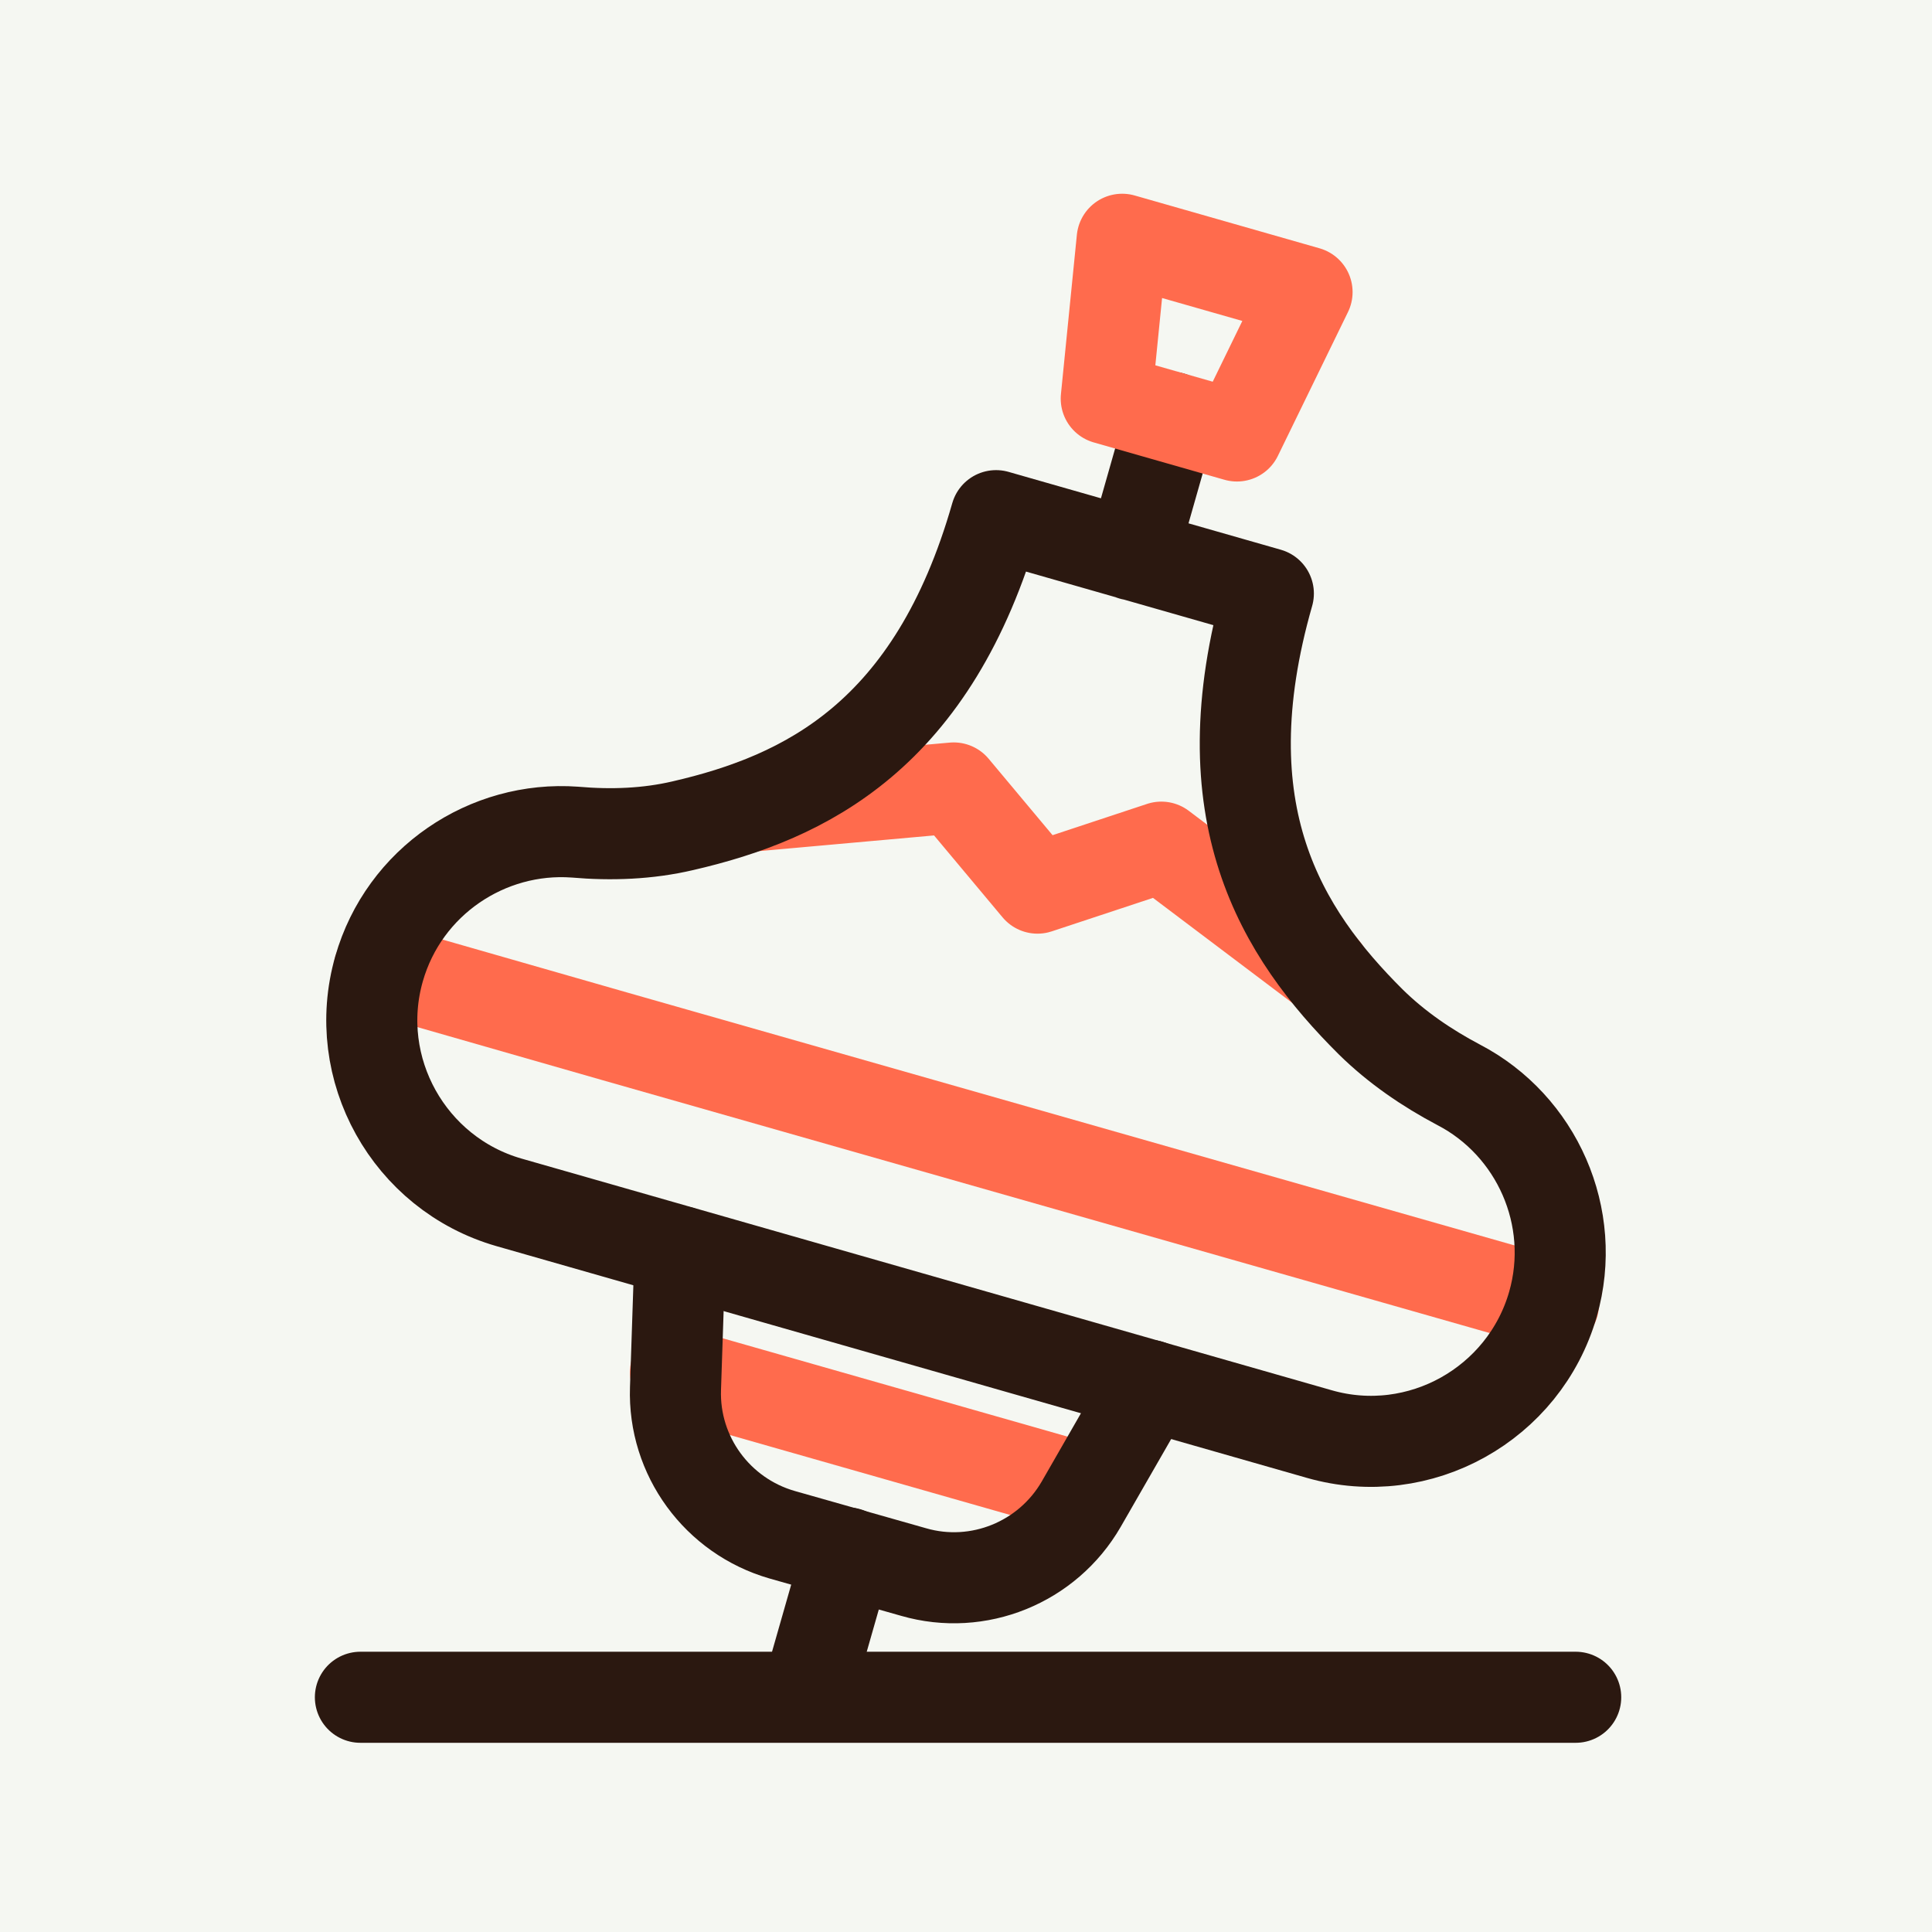
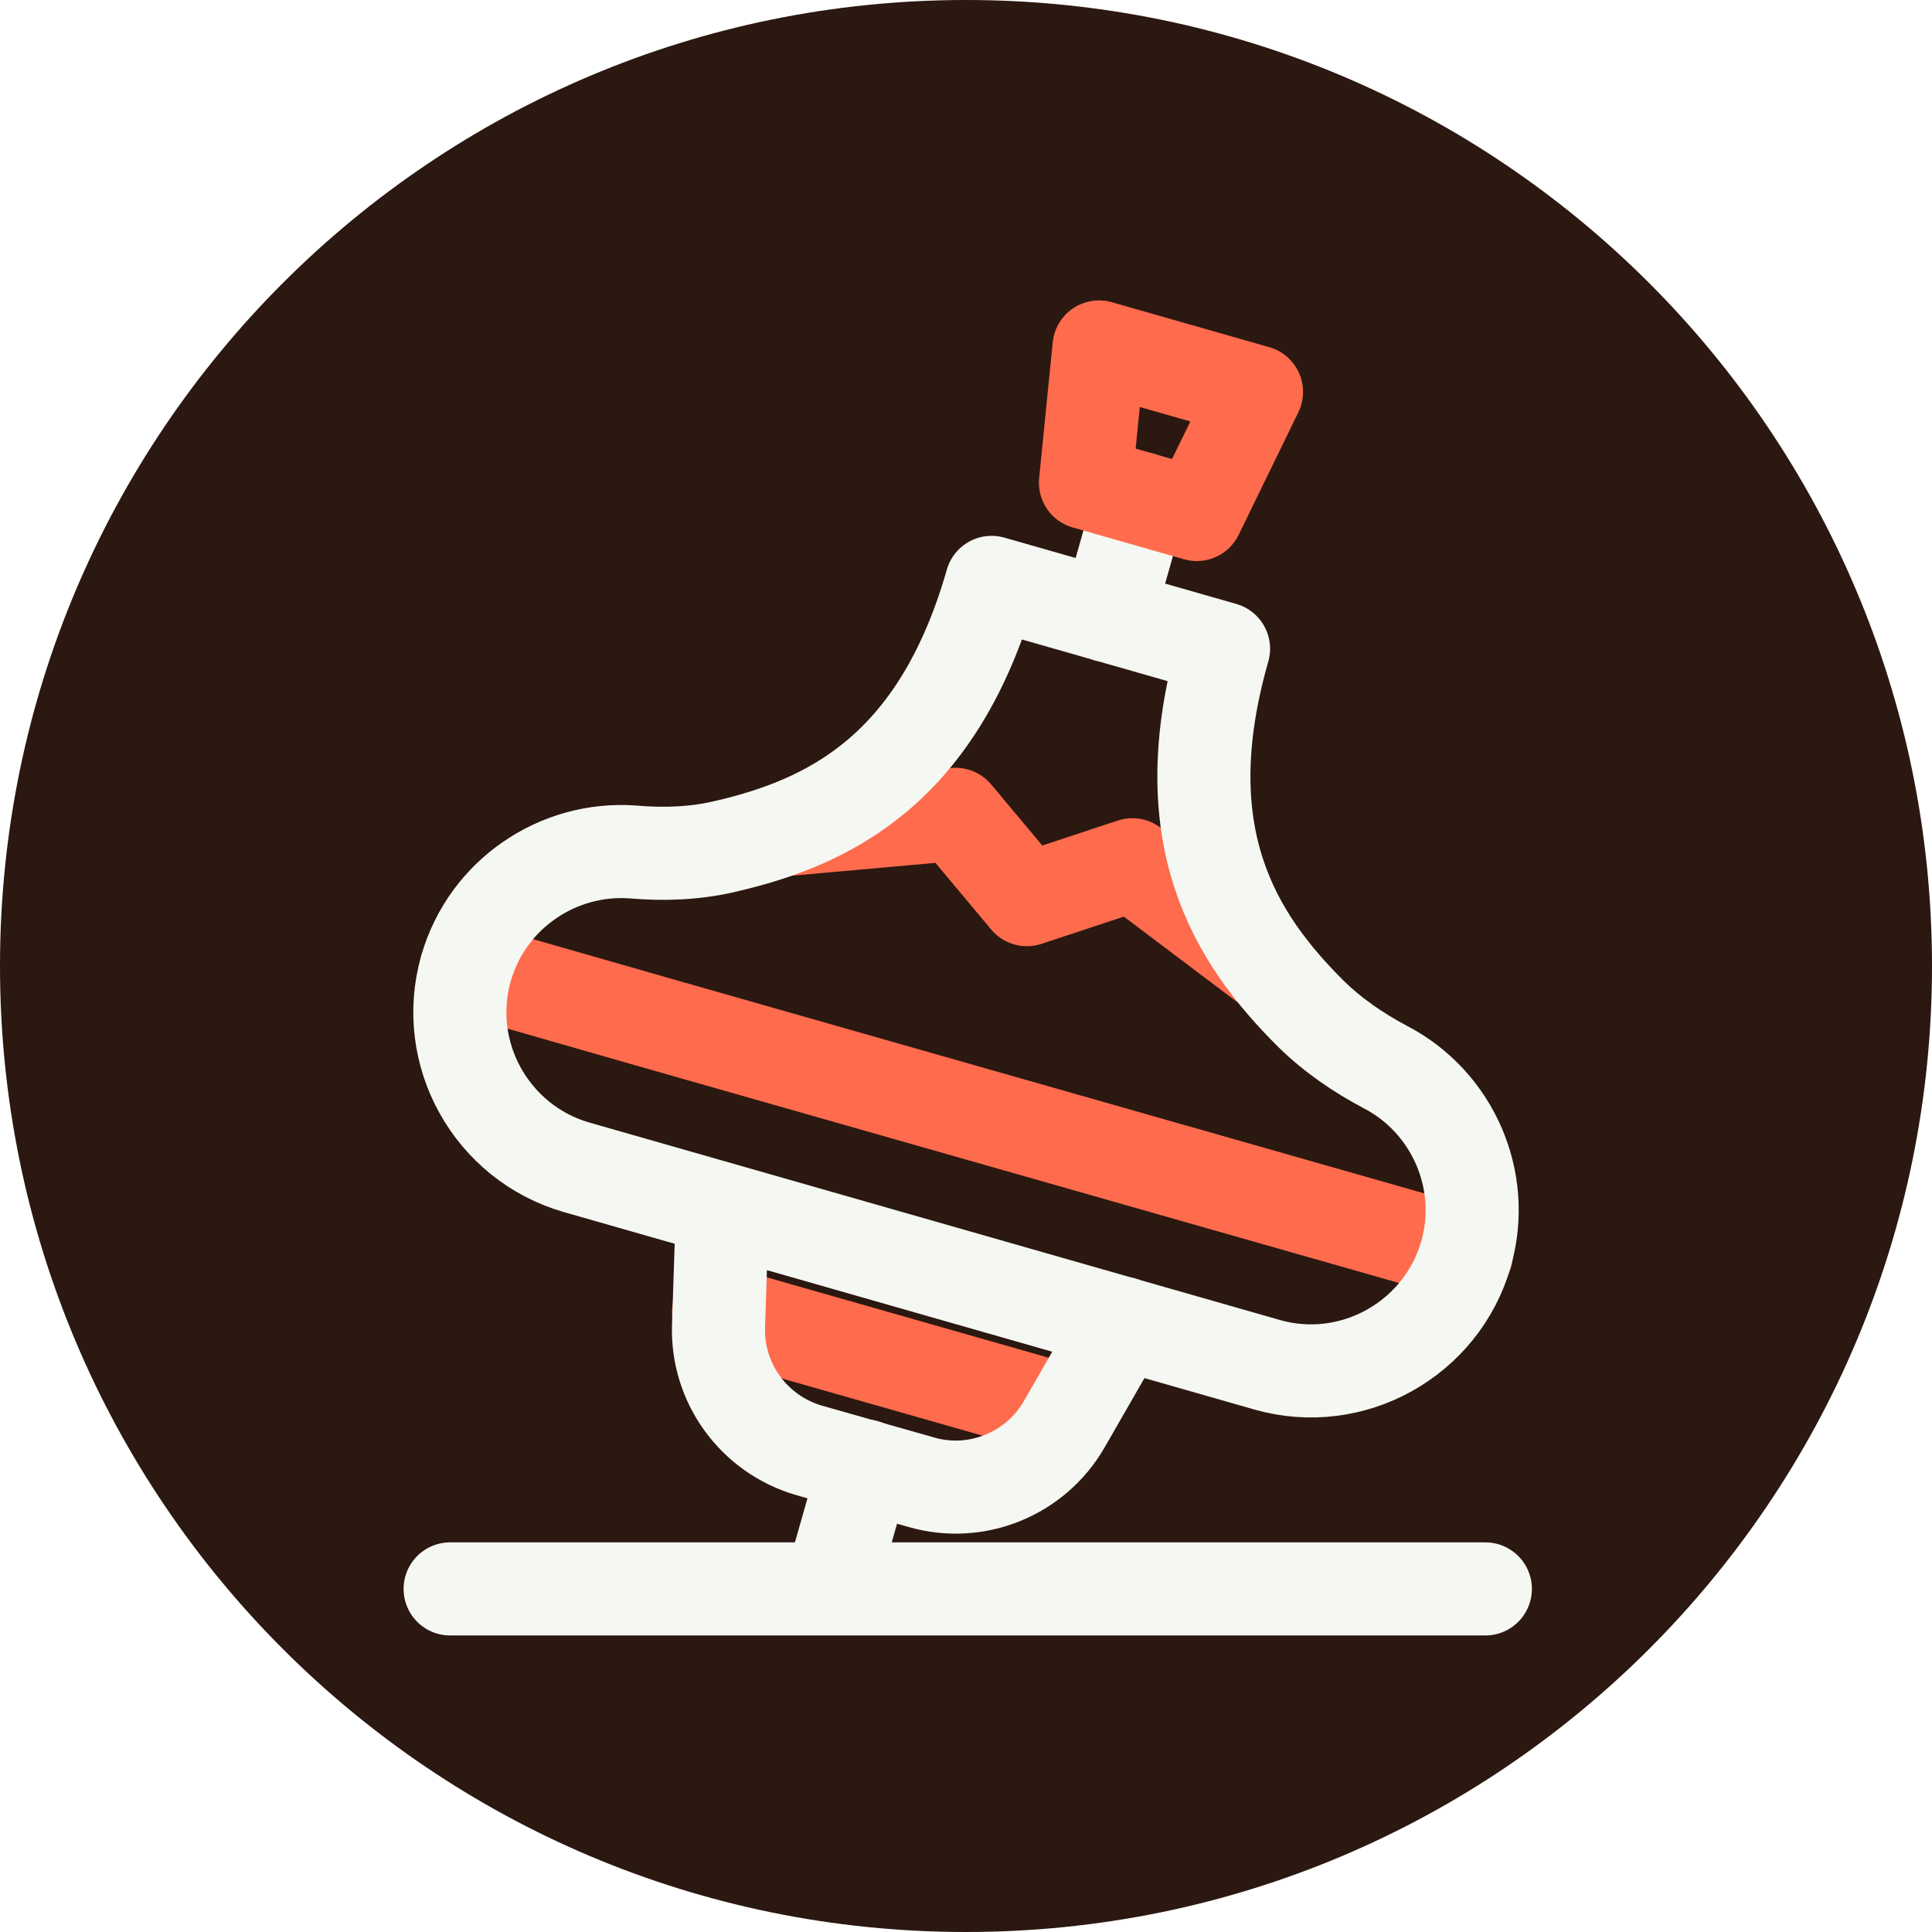
<svg xmlns="http://www.w3.org/2000/svg" width="512" height="512" viewBox="0 0 512 512" fill="none">
-   <rect width="512" height="512" fill="#F5F7F2" />
-   <g transform="translate(-3.44,-2.96) scale(1.2067)" stroke-linecap="round" stroke-linejoin="round" stroke-width="20">
+   <circle cx="256" cy="256" r="256" fill="#2B1810" />
+   <g transform="translate(35.0,35.41) scale(1.0279)" stroke-linecap="round" stroke-linejoin="round" stroke-width="24" fill="none">
    <path stroke="#FF6B4D" stroke-miterlimit="10" d="m87.25 215.536 50.567 14.497L341.23 288.01" />
    <path stroke="#FF6B4D" d="M344 288.9v-.1M86.2 215.3h-.1" />
    <path stroke="#FF6B4D" stroke-miterlimit="10" d="m242 329.7-90.8-25.9m142.5-88.3-35.8-27-27.2 9-18.4-22-44.6 4" />
-     <path stroke="#2B1810" stroke-miterlimit="10" d="m255.3 306.7-15 26.1c-7.4 12.8-22.6 19-36.8 14.9l-28.9-8.2c-14.2-4.1-23.9-17.3-23.4-32.1l1-30.1" />
-     <path stroke="#2B1810" stroke-miterlimit="10" d="M152.8 183.8c26.9-6.2 55-19.8 68.8-68.1l59.8 17.1c-13.8 48.2 2.9 74.6 22.5 94.1 5.7 5.6 12.3 10.1 19.3 13.8 17.1 8.9 26.2 29 20.7 48.2-6.3 21.9-29.3 34.8-51.3 28.5l-178-50.9c-21.9-6.3-34.8-29.3-28.5-51.3 5.5-19.2 23.8-31.4 43-30 8 .7 16 .4 23.7-1.4M180 375l9-31.5m62.5-219.2 8.6-30.2" />
+     <path stroke="#F5F7F2" stroke-miterlimit="10" d="m255.3 306.7-15 26.1c-7.4 12.8-22.6 19-36.8 14.9l-28.9-8.2c-14.2-4.1-23.9-17.3-23.4-32.1l1-30.1" />
+     <path stroke="#F5F7F2" stroke-miterlimit="10" d="M152.8 183.8c26.9-6.2 55-19.8 68.8-68.1l59.8 17.1c-13.8 48.2 2.9 74.6 22.5 94.1 5.7 5.6 12.3 10.1 19.3 13.8 17.1 8.9 26.2 29 20.7 48.2-6.3 21.9-29.3 34.8-51.3 28.5l-178-50.9c-21.9-6.3-34.8-29.3-28.5-51.3 5.5-19.2 23.8-31.4 43-30 8 .7 16 .4 23.7-1.4M180 375l9-31.5m62.5-219.2 8.6-30.2" />
    <path stroke="#FF6B4D" stroke-miterlimit="10" d="M289.9 66.6 249.3 55l-3.5 35 28.7 8.2z" />
-     <path stroke="#2B1810" stroke-miterlimit="10" d="M82 375.2h266.9" />
+     <path stroke="#F5F7F2" stroke-miterlimit="10" d="M82 375.2h266.9" />
  </g>
</svg>
